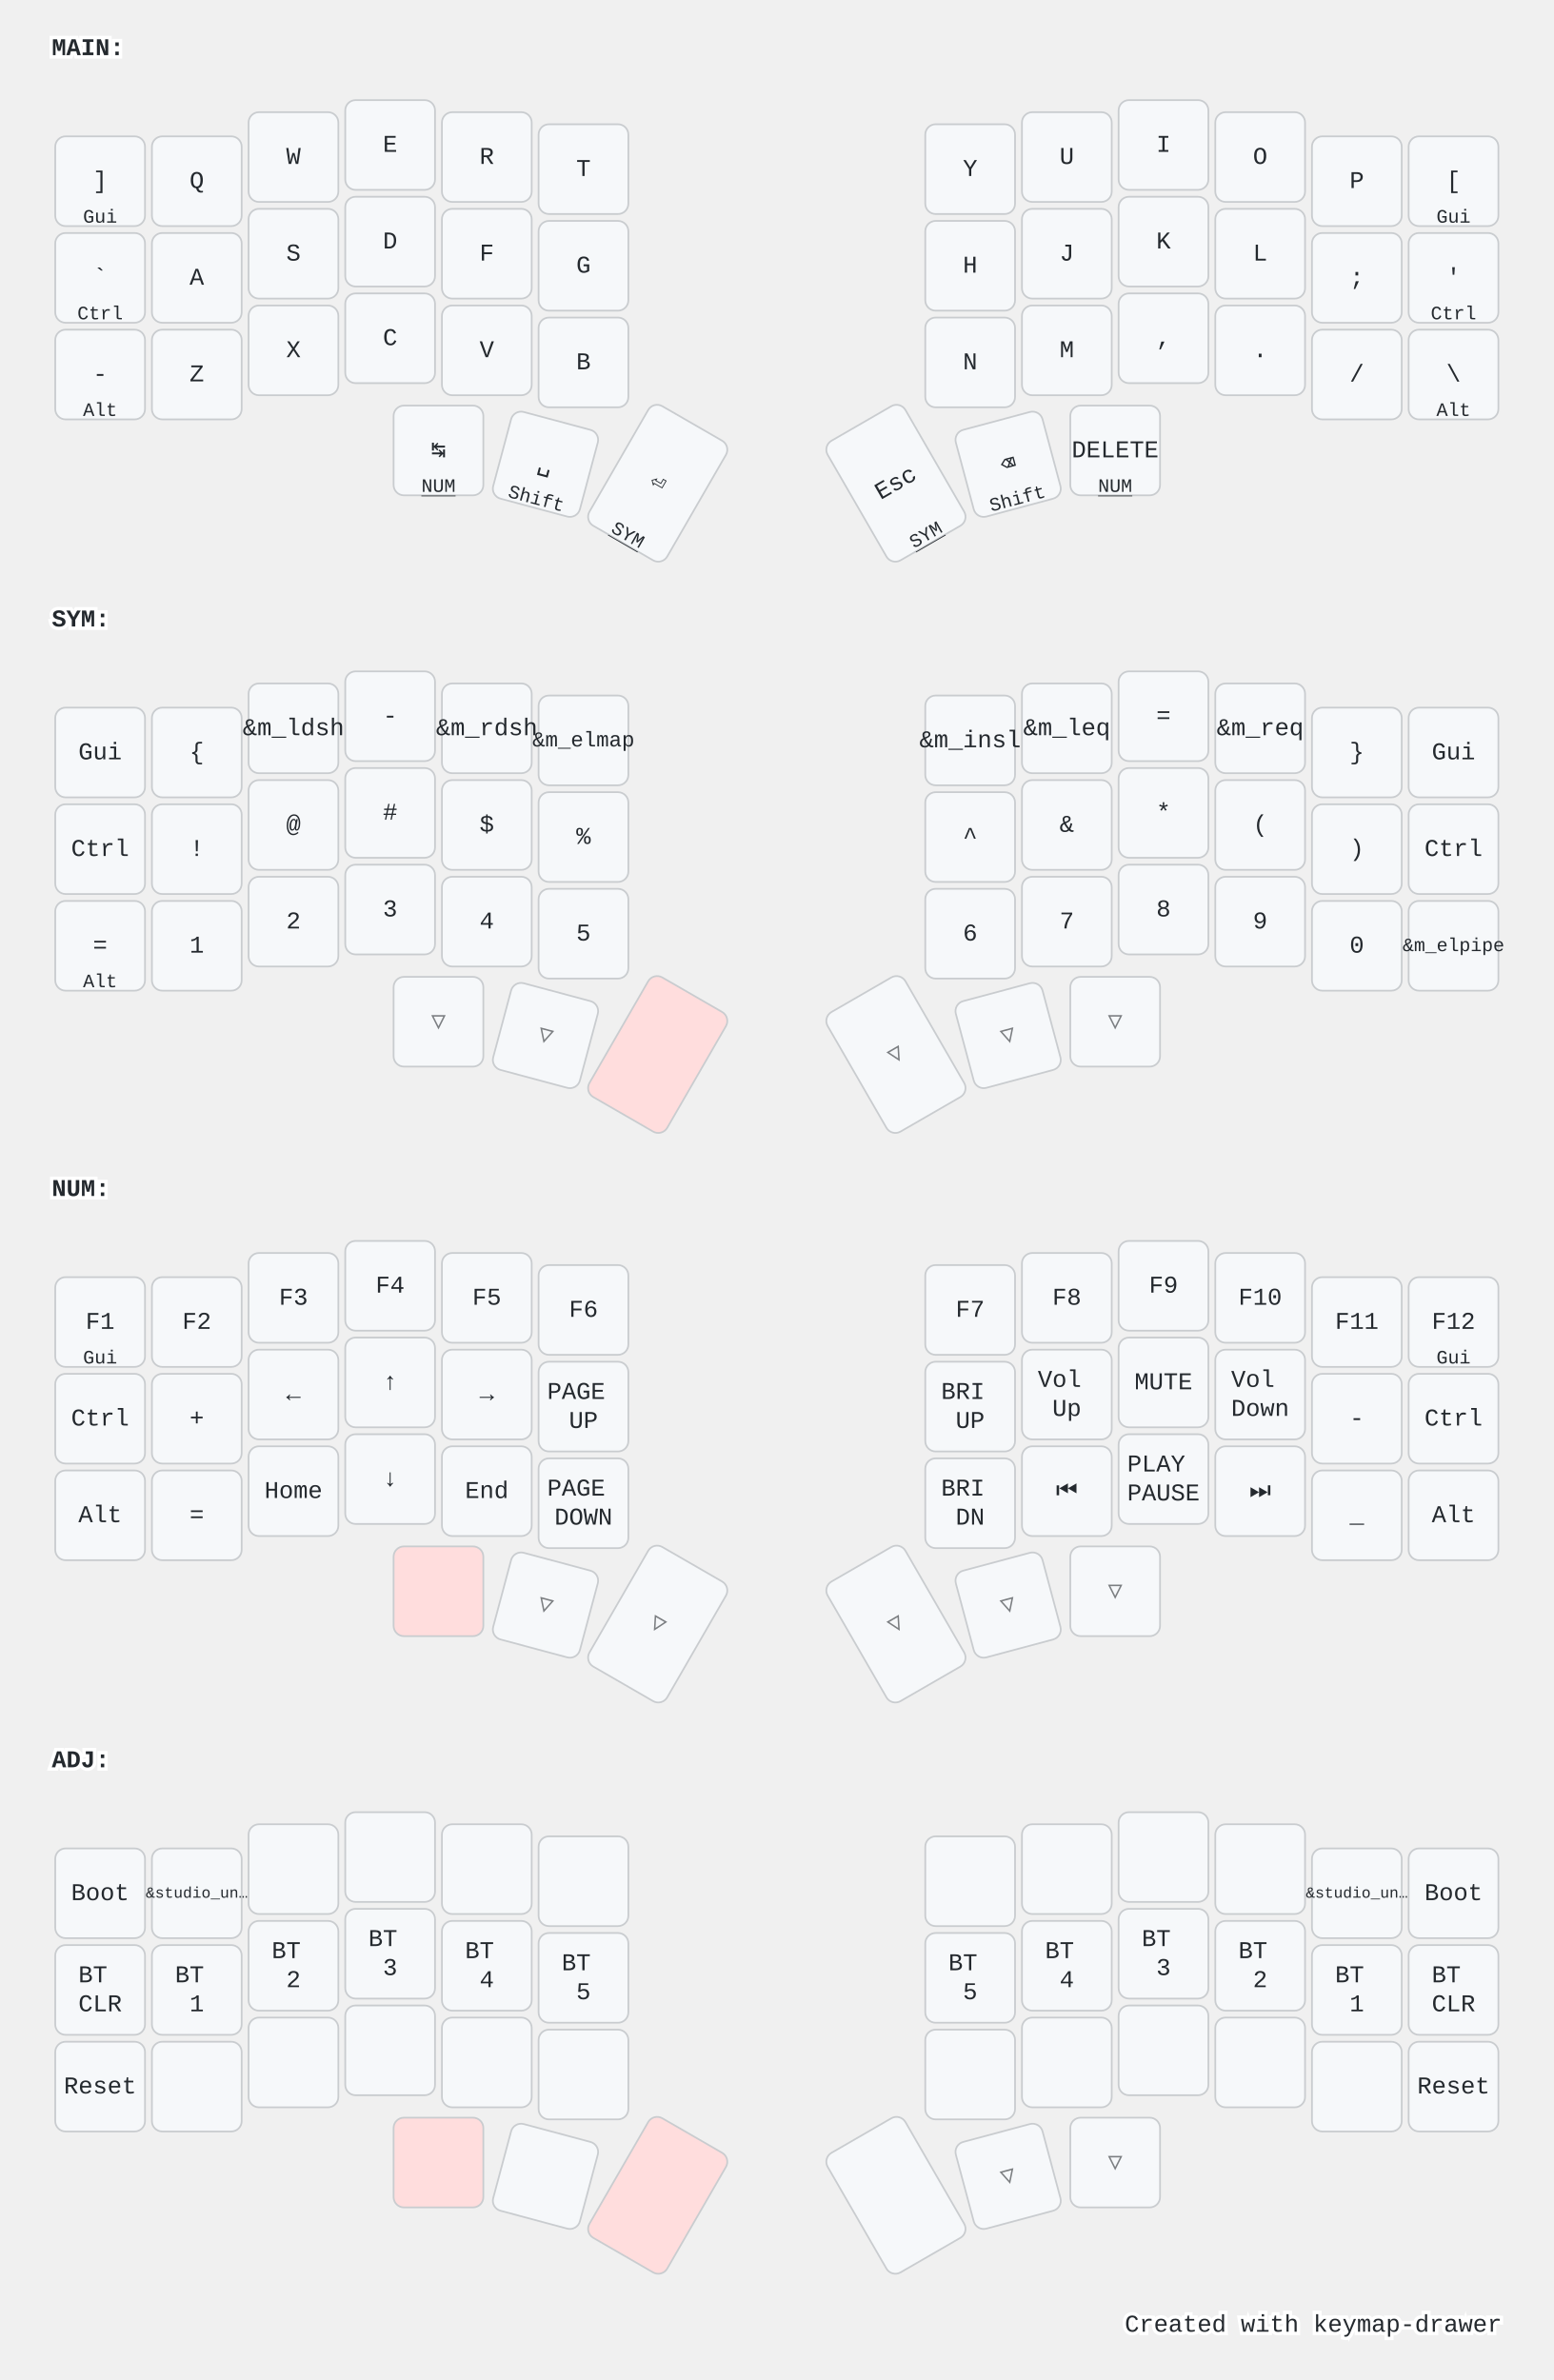
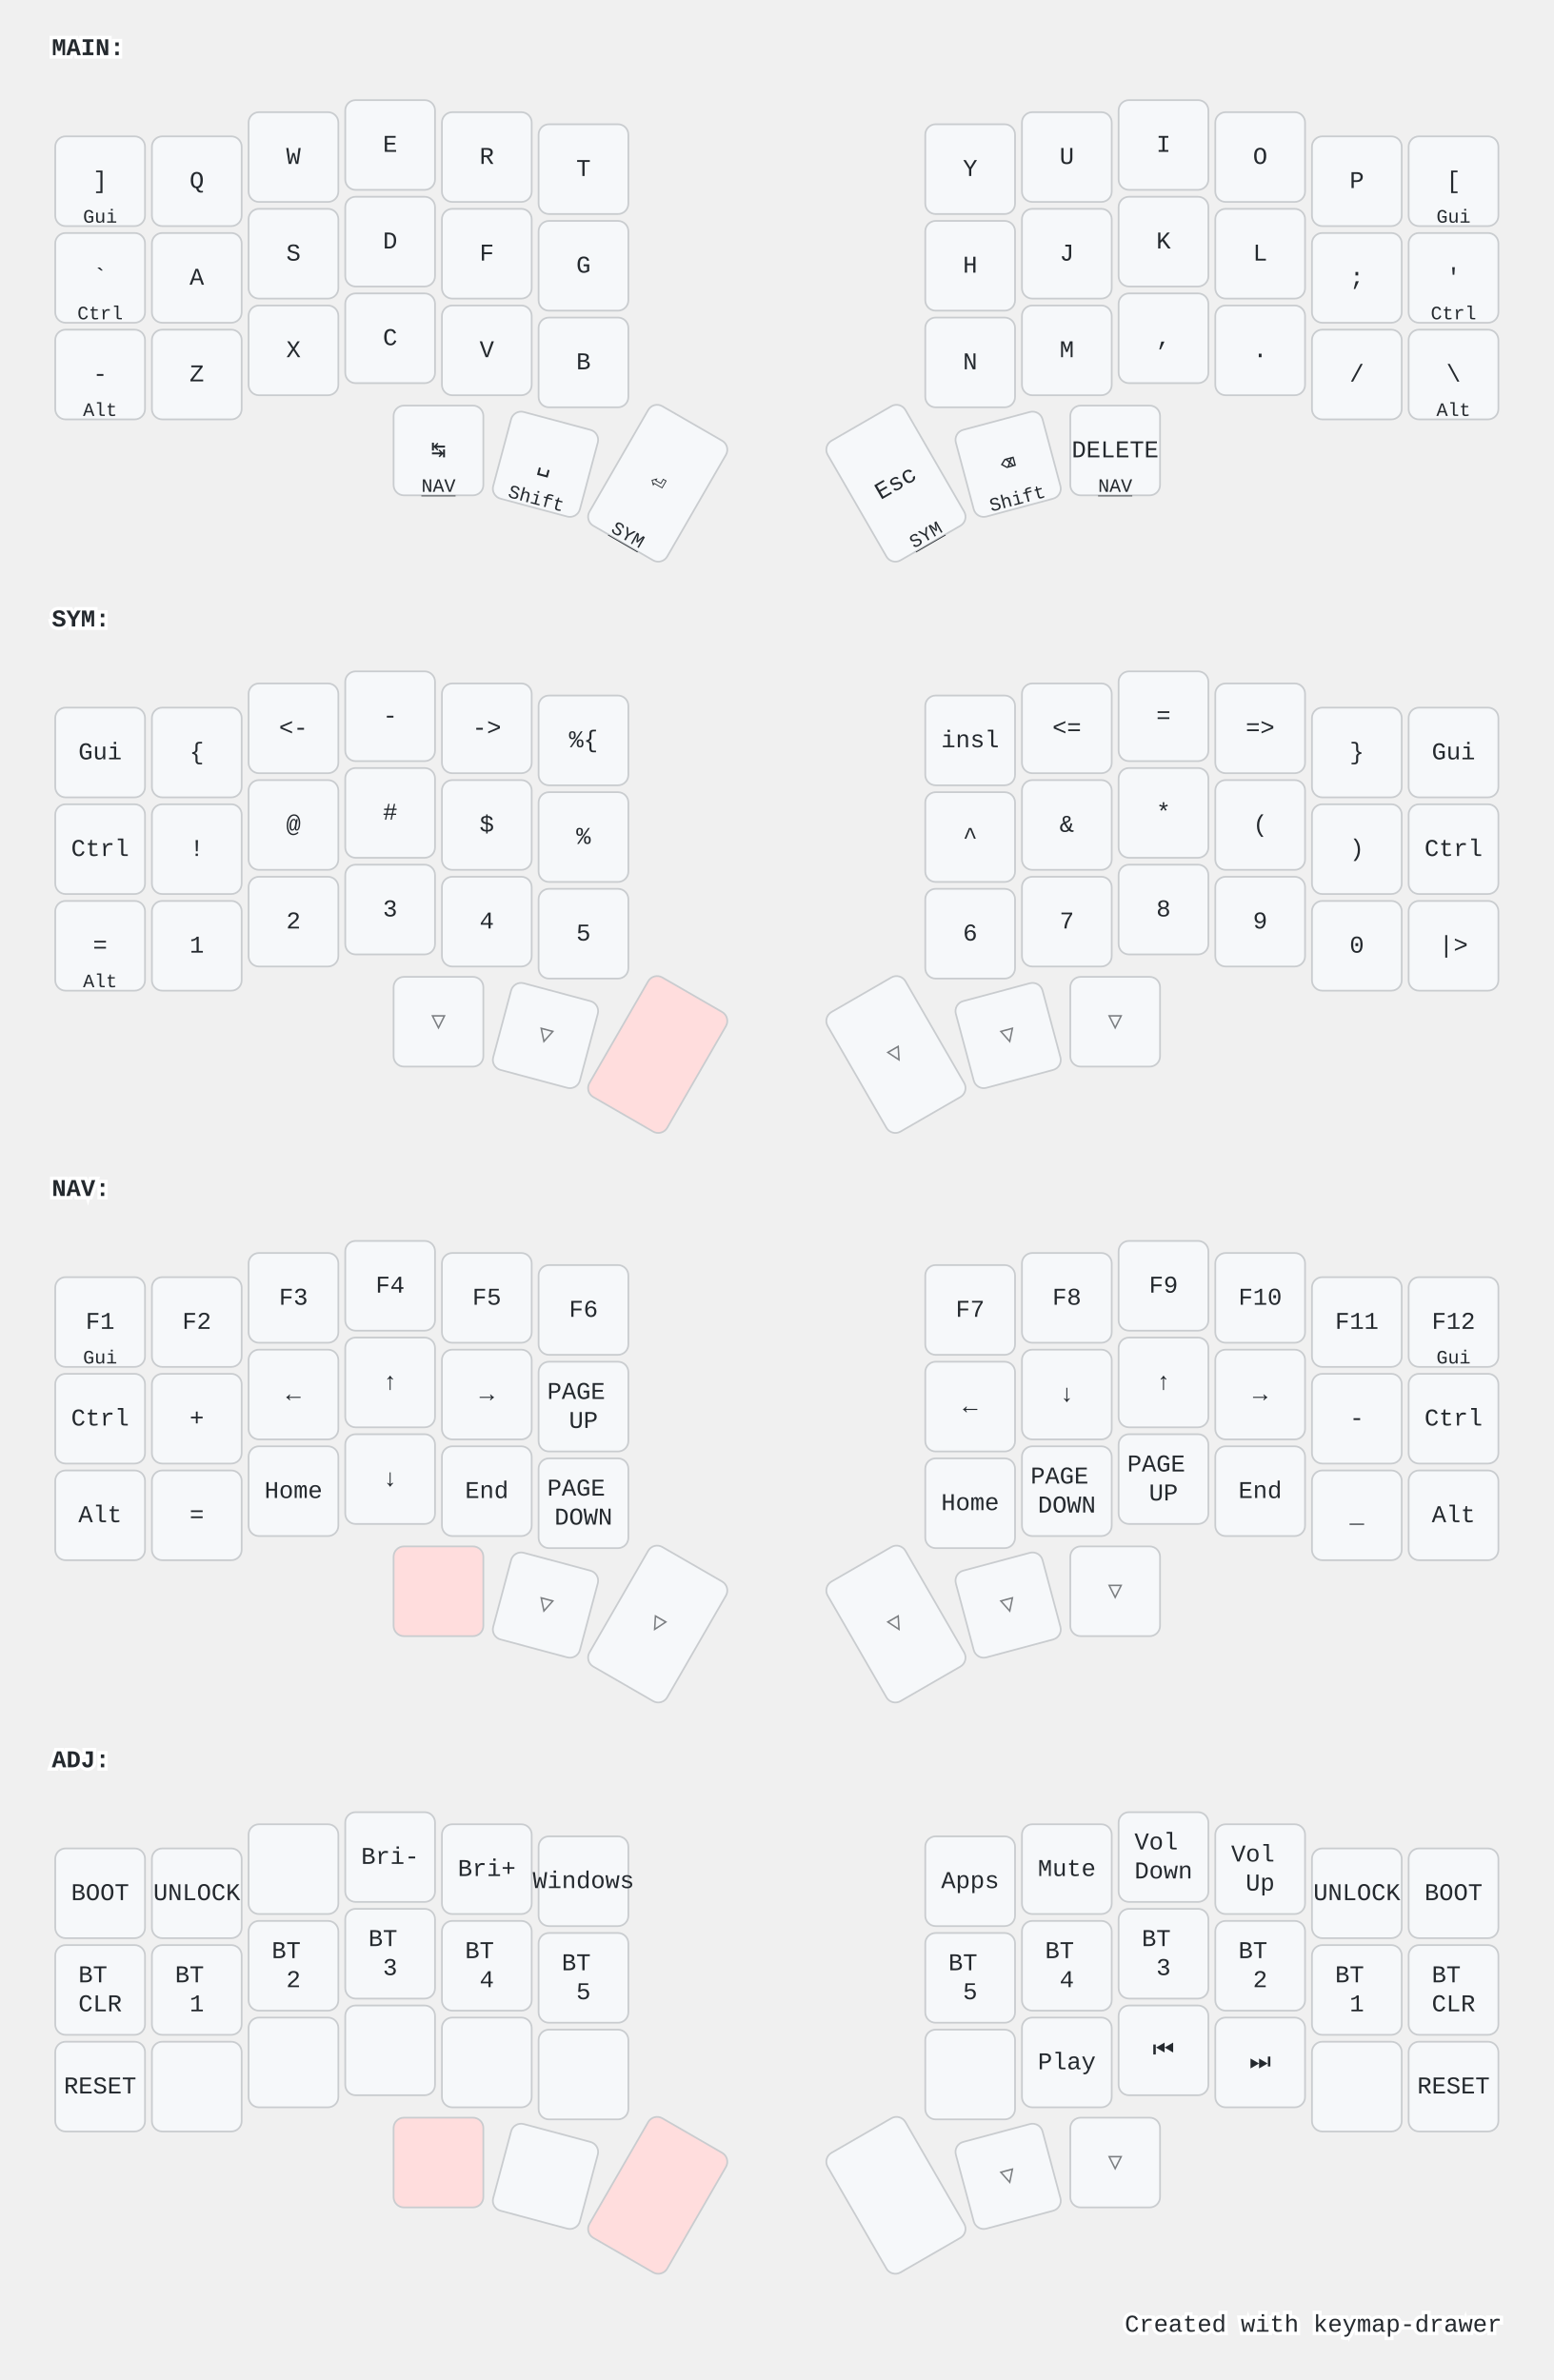
<svg xmlns="http://www.w3.org/2000/svg" width="900" height="1379" viewBox="0 0 900 1379" class="keymap">
  <style>/* inherit to force styles through use tags */
svg path {
    fill: inherit;
}

/* font and background color specifications */
svg.keymap {
    font-family: SFMono-Regular,Consolas,Liberation Mono,Menlo,monospace;
    font-size: 14px;
    font-kerning: normal;
    text-rendering: optimizeLegibility;
    fill: #24292e;
}

/* default key styling */
rect.key {
    fill: #f6f8fa;
}

rect.key, rect.combo {
    stroke: #c9cccf;
    stroke-width: 1;
}

/* default key side styling, only used is draw_key_sides is set */
rect.side {
    filter: brightness(90%);
}

/* color accent for combo boxes */
rect.combo, rect.combo-separate {
    fill: #cdf;
}

/* color accent for held keys */
rect.held, rect.combo.held {
    fill: #fdd;
}

/* color accent for ghost (optional) keys */
rect.ghost, rect.combo.ghost {
    stroke-dasharray: 4, 4;
    stroke-width: 2;
}

text {
    text-anchor: middle;
    dominant-baseline: middle;
}

/* styling for layer labels */
text.label {
    font-weight: bold;
    text-anchor: start;
    stroke: white;
    stroke-width: 4;
    paint-order: stroke;
}

/* styling for optional footer */
text.footer {
    text-anchor: end;
    dominant-baseline: auto;
    stroke: white;
    stroke-width: 4;
    paint-order: stroke;
}

/* styling for combo tap, and key non-tap label text */
- text.combo, text.hold, text.shifted, text.left, text.right, text.tl, text.tr, text.bl, text.br {
+ text.combo, text.hold, text.shifted, text.left, text.right {
    font-size: 11px;
}

- text.hold, text.bl, text.br {
+ text.hold {
    text-anchor: middle;
    dominant-baseline: auto;
}

- text.shifted, text.tl, text.tr {
+ text.shifted {
    text-anchor: middle;
    dominant-baseline: hanging;
}

- text.left, text.tl, text.bl {
+ text.left {
    text-anchor: start;
}

- text.right, text.tr, text.br {
+ text.right {
    text-anchor: end;
}

text.layer-activator {
    text-decoration: underline;
}

/* styling for hold/shifted label text in combo box */
text.combo.hold, text.combo.shifted, text.combo.left, text.combo.right {
    font-size: 8px;
}

/* lighter symbol for transparent keys */
text.trans {
    fill: #7b7e81;
}

/* styling for combo dendrons */
path.combo {
    stroke-width: 1;
    stroke: gray;
    fill: none;
}

/* Start Tabler Icons Cleanup */
/* cannot use height/width with glyphs */
.icon-tabler &gt; path {
    fill: inherit;
    stroke: inherit;
    stroke-width: 2;
}
/* hide tabler's default box */
.icon-tabler &gt; path[stroke="none"][fill="none"] {
    visibility: hidden;
}
/* End Tabler Icons Cleanup */

@media (prefers-color-scheme: dark) {
svg.keymap { fill: #d1d6db; }
rect.key { fill: #3f4750; }
rect.key, rect.combo { stroke: #60666c; }
rect.combo, rect.combo-separate { fill: #1f3d7a; }
rect.held, rect.combo.held { fill: #854747; }
text.label, text.footer { stroke: black; }
text.trans { fill: #7e8184; }
path.combo { stroke: #7f7f7f; }

}</style>
  <g transform="translate(30, 0)" class="layer-MAIN">
    <text x="0" y="28" class="label" id="MAIN">MAIN:</text>
    <g transform="translate(0, 56)">
      <g transform="translate(28, 49)" class="key keypos-0">
        <rect rx="6" ry="6" x="-26" y="-26" width="52" height="52" class="key" />
        <text x="0" y="0" class="key tap">]</text>
        <text x="0" y="24" class="key hold">Gui</text>
      </g>
      <g transform="translate(84, 49)" class="key keypos-1">
        <rect rx="6" ry="6" x="-26" y="-26" width="52" height="52" class="key" />
        <text x="0" y="0" class="key tap">Q</text>
      </g>
      <g transform="translate(140, 35)" class="key keypos-2">
        <rect rx="6" ry="6" x="-26" y="-26" width="52" height="52" class="key" />
        <text x="0" y="0" class="key tap">W</text>
      </g>
      <g transform="translate(196, 28)" class="key keypos-3">
        <rect rx="6" ry="6" x="-26" y="-26" width="52" height="52" class="key" />
        <text x="0" y="0" class="key tap">E</text>
      </g>
      <g transform="translate(252, 35)" class="key keypos-4">
        <rect rx="6" ry="6" x="-26" y="-26" width="52" height="52" class="key" />
        <text x="0" y="0" class="key tap">R</text>
      </g>
      <g transform="translate(308, 42)" class="key keypos-5">
        <rect rx="6" ry="6" x="-26" y="-26" width="52" height="52" class="key" />
        <text x="0" y="0" class="key tap">T</text>
      </g>
      <g transform="translate(532, 42)" class="key keypos-6">
        <rect rx="6" ry="6" x="-26" y="-26" width="52" height="52" class="key" />
        <text x="0" y="0" class="key tap">Y</text>
      </g>
      <g transform="translate(588, 35)" class="key keypos-7">
        <rect rx="6" ry="6" x="-26" y="-26" width="52" height="52" class="key" />
        <text x="0" y="0" class="key tap">U</text>
      </g>
      <g transform="translate(644, 28)" class="key keypos-8">
        <rect rx="6" ry="6" x="-26" y="-26" width="52" height="52" class="key" />
        <text x="0" y="0" class="key tap">I</text>
      </g>
      <g transform="translate(700, 35)" class="key keypos-9">
        <rect rx="6" ry="6" x="-26" y="-26" width="52" height="52" class="key" />
        <text x="0" y="0" class="key tap">O</text>
      </g>
      <g transform="translate(756, 49)" class="key keypos-10">
        <rect rx="6" ry="6" x="-26" y="-26" width="52" height="52" class="key" />
        <text x="0" y="0" class="key tap">P</text>
      </g>
      <g transform="translate(812, 49)" class="key keypos-11">
        <rect rx="6" ry="6" x="-26" y="-26" width="52" height="52" class="key" />
        <text x="0" y="0" class="key tap">[</text>
        <text x="0" y="24" class="key hold">Gui</text>
      </g>
      <g transform="translate(28, 105)" class="key keypos-12">
        <rect rx="6" ry="6" x="-26" y="-26" width="52" height="52" class="key" />
        <text x="0" y="0" class="key tap">`</text>
        <text x="0" y="24" class="key hold">Ctrl</text>
      </g>
      <g transform="translate(84, 105)" class="key keypos-13">
        <rect rx="6" ry="6" x="-26" y="-26" width="52" height="52" class="key" />
        <text x="0" y="0" class="key tap">A</text>
      </g>
      <g transform="translate(140, 91)" class="key keypos-14">
        <rect rx="6" ry="6" x="-26" y="-26" width="52" height="52" class="key" />
        <text x="0" y="0" class="key tap">S</text>
      </g>
      <g transform="translate(196, 84)" class="key keypos-15">
        <rect rx="6" ry="6" x="-26" y="-26" width="52" height="52" class="key" />
        <text x="0" y="0" class="key tap">D</text>
      </g>
      <g transform="translate(252, 91)" class="key keypos-16">
        <rect rx="6" ry="6" x="-26" y="-26" width="52" height="52" class="key" />
        <text x="0" y="0" class="key tap">F</text>
      </g>
      <g transform="translate(308, 98)" class="key keypos-17">
        <rect rx="6" ry="6" x="-26" y="-26" width="52" height="52" class="key" />
        <text x="0" y="0" class="key tap">G</text>
      </g>
      <g transform="translate(532, 98)" class="key keypos-18">
        <rect rx="6" ry="6" x="-26" y="-26" width="52" height="52" class="key" />
        <text x="0" y="0" class="key tap">H</text>
      </g>
      <g transform="translate(588, 91)" class="key keypos-19">
        <rect rx="6" ry="6" x="-26" y="-26" width="52" height="52" class="key" />
        <text x="0" y="0" class="key tap">J</text>
      </g>
      <g transform="translate(644, 84)" class="key keypos-20">
        <rect rx="6" ry="6" x="-26" y="-26" width="52" height="52" class="key" />
        <text x="0" y="0" class="key tap">K</text>
      </g>
      <g transform="translate(700, 91)" class="key keypos-21">
        <rect rx="6" ry="6" x="-26" y="-26" width="52" height="52" class="key" />
        <text x="0" y="0" class="key tap">L</text>
      </g>
      <g transform="translate(756, 105)" class="key keypos-22">
        <rect rx="6" ry="6" x="-26" y="-26" width="52" height="52" class="key" />
        <text x="0" y="0" class="key tap">;</text>
      </g>
      <g transform="translate(812, 105)" class="key keypos-23">
        <rect rx="6" ry="6" x="-26" y="-26" width="52" height="52" class="key" />
        <text x="0" y="0" class="key tap">'</text>
        <text x="0" y="24" class="key hold">Ctrl</text>
      </g>
      <g transform="translate(28, 161)" class="key keypos-24">
        <rect rx="6" ry="6" x="-26" y="-26" width="52" height="52" class="key" />
        <text x="0" y="0" class="key tap">-</text>
        <text x="0" y="24" class="key hold">Alt</text>
      </g>
      <g transform="translate(84, 161)" class="key keypos-25">
        <rect rx="6" ry="6" x="-26" y="-26" width="52" height="52" class="key" />
        <text x="0" y="0" class="key tap">Z</text>
      </g>
      <g transform="translate(140, 147)" class="key keypos-26">
        <rect rx="6" ry="6" x="-26" y="-26" width="52" height="52" class="key" />
        <text x="0" y="0" class="key tap">X</text>
      </g>
      <g transform="translate(196, 140)" class="key keypos-27">
        <rect rx="6" ry="6" x="-26" y="-26" width="52" height="52" class="key" />
        <text x="0" y="0" class="key tap">C</text>
      </g>
      <g transform="translate(252, 147)" class="key keypos-28">
        <rect rx="6" ry="6" x="-26" y="-26" width="52" height="52" class="key" />
        <text x="0" y="0" class="key tap">V</text>
      </g>
      <g transform="translate(308, 154)" class="key keypos-29">
        <rect rx="6" ry="6" x="-26" y="-26" width="52" height="52" class="key" />
        <text x="0" y="0" class="key tap">B</text>
      </g>
      <g transform="translate(532, 154)" class="key keypos-30">
        <rect rx="6" ry="6" x="-26" y="-26" width="52" height="52" class="key" />
        <text x="0" y="0" class="key tap">N</text>
      </g>
      <g transform="translate(588, 147)" class="key keypos-31">
        <rect rx="6" ry="6" x="-26" y="-26" width="52" height="52" class="key" />
        <text x="0" y="0" class="key tap">M</text>
      </g>
      <g transform="translate(644, 140)" class="key keypos-32">
        <rect rx="6" ry="6" x="-26" y="-26" width="52" height="52" class="key" />
        <text x="0" y="0" class="key tap">,</text>
      </g>
      <g transform="translate(700, 147)" class="key keypos-33">
        <rect rx="6" ry="6" x="-26" y="-26" width="52" height="52" class="key" />
        <text x="0" y="0" class="key tap">.</text>
      </g>
      <g transform="translate(756, 161)" class="key keypos-34">
        <rect rx="6" ry="6" x="-26" y="-26" width="52" height="52" class="key" />
        <text x="0" y="0" class="key tap">/</text>
      </g>
      <g transform="translate(812, 161)" class="key keypos-35">
        <rect rx="6" ry="6" x="-26" y="-26" width="52" height="52" class="key" />
        <text x="0" y="0" class="key tap">\</text>
        <text x="0" y="24" class="key hold">Alt</text>
      </g>
      <g transform="translate(224, 205)" class="key keypos-36">
        <rect rx="6" ry="6" x="-26" y="-26" width="52" height="52" class="key" />
        <text x="0" y="0" class="key tap">↹</text>
-         <a href="#NUM">
-           <text x="0" y="24" class="key hold layer-activator">NUM</text>
+         <a href="#NAV">
+           <text x="0" y="24" class="key hold layer-activator">NAV</text>
        </a>
      </g>
      <g transform="translate(286, 213) rotate(15.0)" class="key keypos-37">
        <rect rx="6" ry="6" x="-26" y="-26" width="52" height="52" class="key" />
        <text x="0" y="0" class="key tap">␣</text>
        <text x="0" y="24" class="key hold">Shift</text>
      </g>
      <g transform="translate(351, 224) rotate(30.0)" class="key keypos-38">
        <rect rx="6" ry="6" x="-26" y="-40" width="52" height="80" class="key" />
        <text x="0" y="0" class="key tap">⏎</text>
        <a href="#SYM">
          <text x="0" y="38" class="key hold layer-activator">SYM</text>
        </a>
      </g>
      <g transform="translate(489, 224) rotate(-30.0)" class="key keypos-39">
        <rect rx="6" ry="6" x="-26" y="-40" width="52" height="80" class="key" />
        <text x="0" y="0" class="key tap">Esc</text>
        <a href="#SYM">
          <text x="0" y="38" class="key hold layer-activator">SYM</text>
        </a>
      </g>
      <g transform="translate(554, 213) rotate(-15.0)" class="key keypos-40">
        <rect rx="6" ry="6" x="-26" y="-26" width="52" height="52" class="key" />
        <text x="0" y="0" class="key tap">⌫</text>
        <text x="0" y="24" class="key hold">Shift</text>
      </g>
      <g transform="translate(616, 205)" class="key keypos-41">
        <rect rx="6" ry="6" x="-26" y="-26" width="52" height="52" class="key" />
        <text x="0" y="0" class="key tap">DELETE</text>
-         <a href="#NUM">
-           <text x="0" y="24" class="key hold layer-activator">NUM</text>
+         <a href="#NAV">
+           <text x="0" y="24" class="key hold layer-activator">NAV</text>
        </a>
      </g>
    </g>
  </g>
  <g transform="translate(30, 331)" class="layer-SYM">
    <text x="0" y="28" class="label" id="SYM">SYM:</text>
    <g transform="translate(0, 56)">
      <g transform="translate(28, 49)" class="key keypos-0">
        <rect rx="6" ry="6" x="-26" y="-26" width="52" height="52" class="key" />
        <text x="0" y="0" class="key tap">Gui</text>
      </g>
      <g transform="translate(84, 49)" class="key keypos-1">
        <rect rx="6" ry="6" x="-26" y="-26" width="52" height="52" class="key" />
        <text x="0" y="0" class="key tap">{</text>
      </g>
      <g transform="translate(140, 35)" class="key keypos-2">
        <rect rx="6" ry="6" x="-26" y="-26" width="52" height="52" class="key" />
-         <text x="0" y="0" class="key tap">&amp;m_ldsh</text>
+         <text x="0" y="0" class="key tap">&lt;-</text>
      </g>
      <g transform="translate(196, 28)" class="key keypos-3">
        <rect rx="6" ry="6" x="-26" y="-26" width="52" height="52" class="key" />
        <text x="0" y="0" class="key tap">-</text>
      </g>
      <g transform="translate(252, 35)" class="key keypos-4">
        <rect rx="6" ry="6" x="-26" y="-26" width="52" height="52" class="key" />
-         <text x="0" y="0" class="key tap">&amp;m_rdsh</text>
+         <text x="0" y="0" class="key tap">-&gt;</text>
      </g>
      <g transform="translate(308, 42)" class="key keypos-5">
        <rect rx="6" ry="6" x="-26" y="-26" width="52" height="52" class="key" />
-         <text x="0" y="0" class="key tap">
-           <tspan style="font-size: 88%">&amp;m_elmap</tspan>
-         </text>
+         <text x="0" y="0" class="key tap">%{</text>
      </g>
      <g transform="translate(532, 42)" class="key keypos-6">
        <rect rx="6" ry="6" x="-26" y="-26" width="52" height="52" class="key" />
-         <text x="0" y="0" class="key tap">&amp;m_insl</text>
+         <text x="0" y="0" class="key tap">insl</text>
      </g>
      <g transform="translate(588, 35)" class="key keypos-7">
        <rect rx="6" ry="6" x="-26" y="-26" width="52" height="52" class="key" />
-         <text x="0" y="0" class="key tap">&amp;m_leq</text>
+         <text x="0" y="0" class="key tap">&lt;=</text>
      </g>
      <g transform="translate(644, 28)" class="key keypos-8">
        <rect rx="6" ry="6" x="-26" y="-26" width="52" height="52" class="key" />
        <text x="0" y="0" class="key tap">=</text>
      </g>
      <g transform="translate(700, 35)" class="key keypos-9">
        <rect rx="6" ry="6" x="-26" y="-26" width="52" height="52" class="key" />
-         <text x="0" y="0" class="key tap">&amp;m_req</text>
+         <text x="0" y="0" class="key tap">=&gt;</text>
      </g>
      <g transform="translate(756, 49)" class="key keypos-10">
        <rect rx="6" ry="6" x="-26" y="-26" width="52" height="52" class="key" />
        <text x="0" y="0" class="key tap">}</text>
      </g>
      <g transform="translate(812, 49)" class="key keypos-11">
        <rect rx="6" ry="6" x="-26" y="-26" width="52" height="52" class="key" />
        <text x="0" y="0" class="key tap">Gui</text>
      </g>
      <g transform="translate(28, 105)" class="key keypos-12">
        <rect rx="6" ry="6" x="-26" y="-26" width="52" height="52" class="key" />
        <text x="0" y="0" class="key tap">Ctrl</text>
      </g>
      <g transform="translate(84, 105)" class="key keypos-13">
        <rect rx="6" ry="6" x="-26" y="-26" width="52" height="52" class="key" />
        <text x="0" y="0" class="key tap">!</text>
      </g>
      <g transform="translate(140, 91)" class="key keypos-14">
        <rect rx="6" ry="6" x="-26" y="-26" width="52" height="52" class="key" />
        <text x="0" y="0" class="key tap">@</text>
      </g>
      <g transform="translate(196, 84)" class="key keypos-15">
        <rect rx="6" ry="6" x="-26" y="-26" width="52" height="52" class="key" />
        <text x="0" y="0" class="key tap">#</text>
      </g>
      <g transform="translate(252, 91)" class="key keypos-16">
        <rect rx="6" ry="6" x="-26" y="-26" width="52" height="52" class="key" />
        <text x="0" y="0" class="key tap">$</text>
      </g>
      <g transform="translate(308, 98)" class="key keypos-17">
        <rect rx="6" ry="6" x="-26" y="-26" width="52" height="52" class="key" />
        <text x="0" y="0" class="key tap">%</text>
      </g>
      <g transform="translate(532, 98)" class="key keypos-18">
        <rect rx="6" ry="6" x="-26" y="-26" width="52" height="52" class="key" />
        <text x="0" y="0" class="key tap">^</text>
      </g>
      <g transform="translate(588, 91)" class="key keypos-19">
        <rect rx="6" ry="6" x="-26" y="-26" width="52" height="52" class="key" />
        <text x="0" y="0" class="key tap">&amp;</text>
      </g>
      <g transform="translate(644, 84)" class="key keypos-20">
        <rect rx="6" ry="6" x="-26" y="-26" width="52" height="52" class="key" />
        <text x="0" y="0" class="key tap">*</text>
      </g>
      <g transform="translate(700, 91)" class="key keypos-21">
        <rect rx="6" ry="6" x="-26" y="-26" width="52" height="52" class="key" />
        <text x="0" y="0" class="key tap">(</text>
      </g>
      <g transform="translate(756, 105)" class="key keypos-22">
        <rect rx="6" ry="6" x="-26" y="-26" width="52" height="52" class="key" />
        <text x="0" y="0" class="key tap">)</text>
      </g>
      <g transform="translate(812, 105)" class="key keypos-23">
        <rect rx="6" ry="6" x="-26" y="-26" width="52" height="52" class="key" />
        <text x="0" y="0" class="key tap">Ctrl</text>
      </g>
      <g transform="translate(28, 161)" class="key keypos-24">
        <rect rx="6" ry="6" x="-26" y="-26" width="52" height="52" class="key" />
        <text x="0" y="0" class="key tap">=</text>
        <text x="0" y="24" class="key hold">Alt</text>
      </g>
      <g transform="translate(84, 161)" class="key keypos-25">
        <rect rx="6" ry="6" x="-26" y="-26" width="52" height="52" class="key" />
        <text x="0" y="0" class="key tap">1</text>
      </g>
      <g transform="translate(140, 147)" class="key keypos-26">
        <rect rx="6" ry="6" x="-26" y="-26" width="52" height="52" class="key" />
        <text x="0" y="0" class="key tap">2</text>
      </g>
      <g transform="translate(196, 140)" class="key keypos-27">
        <rect rx="6" ry="6" x="-26" y="-26" width="52" height="52" class="key" />
        <text x="0" y="0" class="key tap">3</text>
      </g>
      <g transform="translate(252, 147)" class="key keypos-28">
        <rect rx="6" ry="6" x="-26" y="-26" width="52" height="52" class="key" />
        <text x="0" y="0" class="key tap">4</text>
      </g>
      <g transform="translate(308, 154)" class="key keypos-29">
        <rect rx="6" ry="6" x="-26" y="-26" width="52" height="52" class="key" />
        <text x="0" y="0" class="key tap">5</text>
      </g>
      <g transform="translate(532, 154)" class="key keypos-30">
        <rect rx="6" ry="6" x="-26" y="-26" width="52" height="52" class="key" />
        <text x="0" y="0" class="key tap">6</text>
      </g>
      <g transform="translate(588, 147)" class="key keypos-31">
        <rect rx="6" ry="6" x="-26" y="-26" width="52" height="52" class="key" />
        <text x="0" y="0" class="key tap">7</text>
      </g>
      <g transform="translate(644, 140)" class="key keypos-32">
        <rect rx="6" ry="6" x="-26" y="-26" width="52" height="52" class="key" />
        <text x="0" y="0" class="key tap">8</text>
      </g>
      <g transform="translate(700, 147)" class="key keypos-33">
        <rect rx="6" ry="6" x="-26" y="-26" width="52" height="52" class="key" />
        <text x="0" y="0" class="key tap">9</text>
      </g>
      <g transform="translate(756, 161)" class="key keypos-34">
        <rect rx="6" ry="6" x="-26" y="-26" width="52" height="52" class="key" />
        <text x="0" y="0" class="key tap">0</text>
      </g>
      <g transform="translate(812, 161)" class="key keypos-35">
        <rect rx="6" ry="6" x="-26" y="-26" width="52" height="52" class="key" />
-         <text x="0" y="0" class="key tap">
-           <tspan style="font-size: 78%">&amp;m_elpipe</tspan>
-         </text>
+         <text x="0" y="0" class="key tap">|&gt;</text>
      </g>
      <g transform="translate(224, 205)" class="key trans keypos-36">
        <rect rx="6" ry="6" x="-26" y="-26" width="52" height="52" class="key trans" />
        <text x="0" y="0" class="key trans tap">▽</text>
      </g>
      <g transform="translate(286, 213) rotate(15.0)" class="key trans keypos-37">
        <rect rx="6" ry="6" x="-26" y="-26" width="52" height="52" class="key trans" />
        <text x="0" y="0" class="key trans tap">▽</text>
      </g>
      <g transform="translate(351, 224) rotate(30.0)" class="key held keypos-38">
        <rect rx="6" ry="6" x="-26" y="-40" width="52" height="80" class="key held" />
      </g>
      <g transform="translate(489, 224) rotate(-30.0)" class="key trans keypos-39">
        <rect rx="6" ry="6" x="-26" y="-40" width="52" height="80" class="key trans" />
        <text x="0" y="0" class="key trans tap">▽</text>
      </g>
      <g transform="translate(554, 213) rotate(-15.0)" class="key trans keypos-40">
        <rect rx="6" ry="6" x="-26" y="-26" width="52" height="52" class="key trans" />
        <text x="0" y="0" class="key trans tap">▽</text>
      </g>
      <g transform="translate(616, 205)" class="key trans keypos-41">
        <rect rx="6" ry="6" x="-26" y="-26" width="52" height="52" class="key trans" />
        <text x="0" y="0" class="key trans tap">▽</text>
      </g>
    </g>
  </g>
-   <g transform="translate(30, 661)" class="layer-NUM">
-     <text x="0" y="28" class="label" id="NUM">NUM:</text>
+   <g transform="translate(30, 661)" class="layer-NAV">
+     <text x="0" y="28" class="label" id="NAV">NAV:</text>
    <g transform="translate(0, 56)">
      <g transform="translate(28, 49)" class="key keypos-0">
        <rect rx="6" ry="6" x="-26" y="-26" width="52" height="52" class="key" />
        <text x="0" y="0" class="key tap">F1</text>
        <text x="0" y="24" class="key hold">Gui</text>
      </g>
      <g transform="translate(84, 49)" class="key keypos-1">
        <rect rx="6" ry="6" x="-26" y="-26" width="52" height="52" class="key" />
        <text x="0" y="0" class="key tap">F2</text>
      </g>
      <g transform="translate(140, 35)" class="key keypos-2">
        <rect rx="6" ry="6" x="-26" y="-26" width="52" height="52" class="key" />
        <text x="0" y="0" class="key tap">F3</text>
      </g>
      <g transform="translate(196, 28)" class="key keypos-3">
        <rect rx="6" ry="6" x="-26" y="-26" width="52" height="52" class="key" />
        <text x="0" y="0" class="key tap">F4</text>
      </g>
      <g transform="translate(252, 35)" class="key keypos-4">
        <rect rx="6" ry="6" x="-26" y="-26" width="52" height="52" class="key" />
        <text x="0" y="0" class="key tap">F5</text>
      </g>
      <g transform="translate(308, 42)" class="key keypos-5">
        <rect rx="6" ry="6" x="-26" y="-26" width="52" height="52" class="key" />
        <text x="0" y="0" class="key tap">F6</text>
      </g>
      <g transform="translate(532, 42)" class="key keypos-6">
        <rect rx="6" ry="6" x="-26" y="-26" width="52" height="52" class="key" />
        <text x="0" y="0" class="key tap">F7</text>
      </g>
      <g transform="translate(588, 35)" class="key keypos-7">
        <rect rx="6" ry="6" x="-26" y="-26" width="52" height="52" class="key" />
        <text x="0" y="0" class="key tap">F8</text>
      </g>
      <g transform="translate(644, 28)" class="key keypos-8">
        <rect rx="6" ry="6" x="-26" y="-26" width="52" height="52" class="key" />
        <text x="0" y="0" class="key tap">F9</text>
      </g>
      <g transform="translate(700, 35)" class="key keypos-9">
        <rect rx="6" ry="6" x="-26" y="-26" width="52" height="52" class="key" />
        <text x="0" y="0" class="key tap">F10</text>
      </g>
      <g transform="translate(756, 49)" class="key keypos-10">
        <rect rx="6" ry="6" x="-26" y="-26" width="52" height="52" class="key" />
        <text x="0" y="0" class="key tap">F11</text>
      </g>
      <g transform="translate(812, 49)" class="key keypos-11">
        <rect rx="6" ry="6" x="-26" y="-26" width="52" height="52" class="key" />
        <text x="0" y="0" class="key tap">F12</text>
        <text x="0" y="24" class="key hold">Gui</text>
      </g>
      <g transform="translate(28, 105)" class="key keypos-12">
        <rect rx="6" ry="6" x="-26" y="-26" width="52" height="52" class="key" />
        <text x="0" y="0" class="key tap">Ctrl</text>
      </g>
      <g transform="translate(84, 105)" class="key keypos-13">
        <rect rx="6" ry="6" x="-26" y="-26" width="52" height="52" class="key" />
        <text x="0" y="0" class="key tap">+</text>
      </g>
      <g transform="translate(140, 91)" class="key keypos-14">
        <rect rx="6" ry="6" x="-26" y="-26" width="52" height="52" class="key" />
        <text x="0" y="0" class="key tap">←</text>
      </g>
      <g transform="translate(196, 84)" class="key keypos-15">
        <rect rx="6" ry="6" x="-26" y="-26" width="52" height="52" class="key" />
        <text x="0" y="0" class="key tap">↑</text>
      </g>
      <g transform="translate(252, 91)" class="key keypos-16">
        <rect rx="6" ry="6" x="-26" y="-26" width="52" height="52" class="key" />
        <text x="0" y="0" class="key tap">→</text>
      </g>
      <g transform="translate(308, 98)" class="key keypos-17">
        <rect rx="6" ry="6" x="-26" y="-26" width="52" height="52" class="key" />
        <text x="0" y="0" class="key tap">
          <tspan x="0" dy="-0.6em">PAGE</tspan>
          <tspan x="0" dy="1.2em">UP</tspan>
        </text>
      </g>
      <g transform="translate(532, 98)" class="key keypos-18">
        <rect rx="6" ry="6" x="-26" y="-26" width="52" height="52" class="key" />
-         <text x="0" y="0" class="key tap">
-           <tspan x="0" dy="-0.6em">BRI</tspan>
-           <tspan x="0" dy="1.2em">UP</tspan>
-         </text>
+         <text x="0" y="0" class="key tap">←</text>
      </g>
      <g transform="translate(588, 91)" class="key keypos-19">
        <rect rx="6" ry="6" x="-26" y="-26" width="52" height="52" class="key" />
-         <text x="0" y="0" class="key tap">
-           <tspan x="0" dy="-0.6em">Vol</tspan>
-           <tspan x="0" dy="1.2em">Up</tspan>
-         </text>
+         <text x="0" y="0" class="key tap">↓</text>
      </g>
      <g transform="translate(644, 84)" class="key keypos-20">
        <rect rx="6" ry="6" x="-26" y="-26" width="52" height="52" class="key" />
-         <text x="0" y="0" class="key tap">MUTE</text>
+         <text x="0" y="0" class="key tap">↑</text>
      </g>
      <g transform="translate(700, 91)" class="key keypos-21">
        <rect rx="6" ry="6" x="-26" y="-26" width="52" height="52" class="key" />
-         <text x="0" y="0" class="key tap">
-           <tspan x="0" dy="-0.6em">Vol</tspan>
-           <tspan x="0" dy="1.2em">Down</tspan>
-         </text>
+         <text x="0" y="0" class="key tap">→</text>
      </g>
      <g transform="translate(756, 105)" class="key keypos-22">
        <rect rx="6" ry="6" x="-26" y="-26" width="52" height="52" class="key" />
        <text x="0" y="0" class="key tap">-</text>
      </g>
      <g transform="translate(812, 105)" class="key keypos-23">
        <rect rx="6" ry="6" x="-26" y="-26" width="52" height="52" class="key" />
        <text x="0" y="0" class="key tap">Ctrl</text>
      </g>
      <g transform="translate(28, 161)" class="key keypos-24">
        <rect rx="6" ry="6" x="-26" y="-26" width="52" height="52" class="key" />
        <text x="0" y="0" class="key tap">Alt</text>
      </g>
      <g transform="translate(84, 161)" class="key keypos-25">
        <rect rx="6" ry="6" x="-26" y="-26" width="52" height="52" class="key" />
        <text x="0" y="0" class="key tap">=</text>
      </g>
      <g transform="translate(140, 147)" class="key keypos-26">
        <rect rx="6" ry="6" x="-26" y="-26" width="52" height="52" class="key" />
        <text x="0" y="0" class="key tap">Home</text>
      </g>
      <g transform="translate(196, 140)" class="key keypos-27">
        <rect rx="6" ry="6" x="-26" y="-26" width="52" height="52" class="key" />
        <text x="0" y="0" class="key tap">↓</text>
      </g>
      <g transform="translate(252, 147)" class="key keypos-28">
        <rect rx="6" ry="6" x="-26" y="-26" width="52" height="52" class="key" />
        <text x="0" y="0" class="key tap">End</text>
      </g>
      <g transform="translate(308, 154)" class="key keypos-29">
        <rect rx="6" ry="6" x="-26" y="-26" width="52" height="52" class="key" />
        <text x="0" y="0" class="key tap">
          <tspan x="0" dy="-0.6em">PAGE</tspan>
          <tspan x="0" dy="1.2em">DOWN</tspan>
        </text>
      </g>
      <g transform="translate(532, 154)" class="key keypos-30">
        <rect rx="6" ry="6" x="-26" y="-26" width="52" height="52" class="key" />
-         <text x="0" y="0" class="key tap">
-           <tspan x="0" dy="-0.6em">BRI</tspan>
-           <tspan x="0" dy="1.2em">DN</tspan>
-         </text>
+         <text x="0" y="0" class="key tap">Home</text>
      </g>
      <g transform="translate(588, 147)" class="key keypos-31">
        <rect rx="6" ry="6" x="-26" y="-26" width="52" height="52" class="key" />
-         <text x="0" y="0" class="key tap">⏮️</text>
+         <text x="0" y="0" class="key tap">
+           <tspan x="0" dy="-0.6em">PAGE</tspan>
+           <tspan x="0" dy="1.2em">DOWN</tspan>
+         </text>
      </g>
      <g transform="translate(644, 140)" class="key keypos-32">
        <rect rx="6" ry="6" x="-26" y="-26" width="52" height="52" class="key" />
        <text x="0" y="0" class="key tap">
-           <tspan x="0" dy="-0.6em">PLAY</tspan>
-           <tspan x="0" dy="1.2em">PAUSE</tspan>
+           <tspan x="0" dy="-0.6em">PAGE</tspan>
+           <tspan x="0" dy="1.2em">UP</tspan>
        </text>
      </g>
      <g transform="translate(700, 147)" class="key keypos-33">
        <rect rx="6" ry="6" x="-26" y="-26" width="52" height="52" class="key" />
-         <text x="0" y="0" class="key tap">⏭️</text>
+         <text x="0" y="0" class="key tap">End</text>
      </g>
      <g transform="translate(756, 161)" class="key keypos-34">
        <rect rx="6" ry="6" x="-26" y="-26" width="52" height="52" class="key" />
        <text x="0" y="0" class="key tap">_</text>
      </g>
      <g transform="translate(812, 161)" class="key keypos-35">
        <rect rx="6" ry="6" x="-26" y="-26" width="52" height="52" class="key" />
        <text x="0" y="0" class="key tap">Alt</text>
      </g>
      <g transform="translate(224, 205)" class="key held keypos-36">
        <rect rx="6" ry="6" x="-26" y="-26" width="52" height="52" class="key held" />
      </g>
      <g transform="translate(286, 213) rotate(15.0)" class="key trans keypos-37">
        <rect rx="6" ry="6" x="-26" y="-26" width="52" height="52" class="key trans" />
        <text x="0" y="0" class="key trans tap">▽</text>
      </g>
      <g transform="translate(351, 224) rotate(30.0)" class="key trans keypos-38">
        <rect rx="6" ry="6" x="-26" y="-40" width="52" height="80" class="key trans" />
        <text x="0" y="0" class="key trans tap">▽</text>
      </g>
      <g transform="translate(489, 224) rotate(-30.0)" class="key trans keypos-39">
        <rect rx="6" ry="6" x="-26" y="-40" width="52" height="80" class="key trans" />
        <text x="0" y="0" class="key trans tap">▽</text>
      </g>
      <g transform="translate(554, 213) rotate(-15.0)" class="key trans keypos-40">
        <rect rx="6" ry="6" x="-26" y="-26" width="52" height="52" class="key trans" />
        <text x="0" y="0" class="key trans tap">▽</text>
      </g>
      <g transform="translate(616, 205)" class="key trans keypos-41">
        <rect rx="6" ry="6" x="-26" y="-26" width="52" height="52" class="key trans" />
        <text x="0" y="0" class="key trans tap">▽</text>
      </g>
    </g>
  </g>
  <g transform="translate(30, 992)" class="layer-ADJ">
    <text x="0" y="28" class="label" id="ADJ">ADJ:</text>
    <g transform="translate(0, 56)">
      <g transform="translate(28, 49)" class="key keypos-0">
        <rect rx="6" ry="6" x="-26" y="-26" width="52" height="52" class="key" />
-         <text x="0" y="0" class="key tap">Boot</text>
+         <text x="0" y="0" class="key tap">BOOT</text>
      </g>
      <g transform="translate(84, 49)" class="key keypos-1">
        <rect rx="6" ry="6" x="-26" y="-26" width="52" height="52" class="key" />
-         <text x="0" y="0" class="key tap">
-           <tspan style="font-size: 64%">&amp;studio_un…</tspan>
-         </text>
+         <text x="0" y="0" class="key tap">UNLOCK</text>
      </g>
      <g transform="translate(140, 35)" class="key keypos-2">
        <rect rx="6" ry="6" x="-26" y="-26" width="52" height="52" class="key" />
      </g>
      <g transform="translate(196, 28)" class="key keypos-3">
        <rect rx="6" ry="6" x="-26" y="-26" width="52" height="52" class="key" />
+         <text x="0" y="0" class="key tap">Bri-</text>
      </g>
      <g transform="translate(252, 35)" class="key keypos-4">
        <rect rx="6" ry="6" x="-26" y="-26" width="52" height="52" class="key" />
+         <text x="0" y="0" class="key tap">Bri+</text>
      </g>
      <g transform="translate(308, 42)" class="key keypos-5">
        <rect rx="6" ry="6" x="-26" y="-26" width="52" height="52" class="key" />
+         <text x="0" y="0" class="key tap">Windows</text>
      </g>
      <g transform="translate(532, 42)" class="key keypos-6">
        <rect rx="6" ry="6" x="-26" y="-26" width="52" height="52" class="key" />
+         <text x="0" y="0" class="key tap">Apps</text>
      </g>
      <g transform="translate(588, 35)" class="key keypos-7">
        <rect rx="6" ry="6" x="-26" y="-26" width="52" height="52" class="key" />
+         <text x="0" y="0" class="key tap">Mute</text>
      </g>
      <g transform="translate(644, 28)" class="key keypos-8">
        <rect rx="6" ry="6" x="-26" y="-26" width="52" height="52" class="key" />
+         <text x="0" y="0" class="key tap">
+           <tspan x="0" dy="-0.6em">Vol</tspan>
+           <tspan x="0" dy="1.2em">Down</tspan>
+         </text>
      </g>
      <g transform="translate(700, 35)" class="key keypos-9">
        <rect rx="6" ry="6" x="-26" y="-26" width="52" height="52" class="key" />
+         <text x="0" y="0" class="key tap">
+           <tspan x="0" dy="-0.6em">Vol</tspan>
+           <tspan x="0" dy="1.2em">Up</tspan>
+         </text>
      </g>
      <g transform="translate(756, 49)" class="key keypos-10">
        <rect rx="6" ry="6" x="-26" y="-26" width="52" height="52" class="key" />
-         <text x="0" y="0" class="key tap">
-           <tspan style="font-size: 64%">&amp;studio_un…</tspan>
-         </text>
+         <text x="0" y="0" class="key tap">UNLOCK</text>
      </g>
      <g transform="translate(812, 49)" class="key keypos-11">
        <rect rx="6" ry="6" x="-26" y="-26" width="52" height="52" class="key" />
-         <text x="0" y="0" class="key tap">Boot</text>
+         <text x="0" y="0" class="key tap">BOOT</text>
      </g>
      <g transform="translate(28, 105)" class="key keypos-12">
        <rect rx="6" ry="6" x="-26" y="-26" width="52" height="52" class="key" />
        <text x="0" y="0" class="key tap">
          <tspan x="0" dy="-0.6em">BT</tspan>
          <tspan x="0" dy="1.2em">CLR</tspan>
        </text>
      </g>
      <g transform="translate(84, 105)" class="key keypos-13">
        <rect rx="6" ry="6" x="-26" y="-26" width="52" height="52" class="key" />
        <text x="0" y="0" class="key tap">
          <tspan x="0" dy="-0.6em">BT</tspan>
          <tspan x="0" dy="1.2em">1</tspan>
        </text>
      </g>
      <g transform="translate(140, 91)" class="key keypos-14">
        <rect rx="6" ry="6" x="-26" y="-26" width="52" height="52" class="key" />
        <text x="0" y="0" class="key tap">
          <tspan x="0" dy="-0.6em">BT</tspan>
          <tspan x="0" dy="1.2em">2</tspan>
        </text>
      </g>
      <g transform="translate(196, 84)" class="key keypos-15">
        <rect rx="6" ry="6" x="-26" y="-26" width="52" height="52" class="key" />
        <text x="0" y="0" class="key tap">
          <tspan x="0" dy="-0.6em">BT</tspan>
          <tspan x="0" dy="1.2em">3</tspan>
        </text>
      </g>
      <g transform="translate(252, 91)" class="key keypos-16">
        <rect rx="6" ry="6" x="-26" y="-26" width="52" height="52" class="key" />
        <text x="0" y="0" class="key tap">
          <tspan x="0" dy="-0.6em">BT</tspan>
          <tspan x="0" dy="1.2em">4</tspan>
        </text>
      </g>
      <g transform="translate(308, 98)" class="key keypos-17">
        <rect rx="6" ry="6" x="-26" y="-26" width="52" height="52" class="key" />
        <text x="0" y="0" class="key tap">
          <tspan x="0" dy="-0.6em">BT</tspan>
          <tspan x="0" dy="1.2em">5</tspan>
        </text>
      </g>
      <g transform="translate(532, 98)" class="key keypos-18">
        <rect rx="6" ry="6" x="-26" y="-26" width="52" height="52" class="key" />
        <text x="0" y="0" class="key tap">
          <tspan x="0" dy="-0.6em">BT</tspan>
          <tspan x="0" dy="1.2em">5</tspan>
        </text>
      </g>
      <g transform="translate(588, 91)" class="key keypos-19">
        <rect rx="6" ry="6" x="-26" y="-26" width="52" height="52" class="key" />
        <text x="0" y="0" class="key tap">
          <tspan x="0" dy="-0.6em">BT</tspan>
          <tspan x="0" dy="1.2em">4</tspan>
        </text>
      </g>
      <g transform="translate(644, 84)" class="key keypos-20">
        <rect rx="6" ry="6" x="-26" y="-26" width="52" height="52" class="key" />
        <text x="0" y="0" class="key tap">
          <tspan x="0" dy="-0.6em">BT</tspan>
          <tspan x="0" dy="1.2em">3</tspan>
        </text>
      </g>
      <g transform="translate(700, 91)" class="key keypos-21">
        <rect rx="6" ry="6" x="-26" y="-26" width="52" height="52" class="key" />
        <text x="0" y="0" class="key tap">
          <tspan x="0" dy="-0.6em">BT</tspan>
          <tspan x="0" dy="1.2em">2</tspan>
        </text>
      </g>
      <g transform="translate(756, 105)" class="key keypos-22">
        <rect rx="6" ry="6" x="-26" y="-26" width="52" height="52" class="key" />
        <text x="0" y="0" class="key tap">
          <tspan x="0" dy="-0.6em">BT</tspan>
          <tspan x="0" dy="1.2em">1</tspan>
        </text>
      </g>
      <g transform="translate(812, 105)" class="key keypos-23">
        <rect rx="6" ry="6" x="-26" y="-26" width="52" height="52" class="key" />
        <text x="0" y="0" class="key tap">
          <tspan x="0" dy="-0.6em">BT</tspan>
          <tspan x="0" dy="1.2em">CLR</tspan>
        </text>
      </g>
      <g transform="translate(28, 161)" class="key keypos-24">
        <rect rx="6" ry="6" x="-26" y="-26" width="52" height="52" class="key" />
-         <text x="0" y="0" class="key tap">Reset</text>
+         <text x="0" y="0" class="key tap">RESET</text>
      </g>
      <g transform="translate(84, 161)" class="key keypos-25">
        <rect rx="6" ry="6" x="-26" y="-26" width="52" height="52" class="key" />
      </g>
      <g transform="translate(140, 147)" class="key keypos-26">
        <rect rx="6" ry="6" x="-26" y="-26" width="52" height="52" class="key" />
      </g>
      <g transform="translate(196, 140)" class="key keypos-27">
        <rect rx="6" ry="6" x="-26" y="-26" width="52" height="52" class="key" />
      </g>
      <g transform="translate(252, 147)" class="key keypos-28">
        <rect rx="6" ry="6" x="-26" y="-26" width="52" height="52" class="key" />
      </g>
      <g transform="translate(308, 154)" class="key keypos-29">
        <rect rx="6" ry="6" x="-26" y="-26" width="52" height="52" class="key" />
      </g>
      <g transform="translate(532, 154)" class="key keypos-30">
        <rect rx="6" ry="6" x="-26" y="-26" width="52" height="52" class="key" />
      </g>
      <g transform="translate(588, 147)" class="key keypos-31">
        <rect rx="6" ry="6" x="-26" y="-26" width="52" height="52" class="key" />
+         <text x="0" y="0" class="key tap">Play</text>
      </g>
      <g transform="translate(644, 140)" class="key keypos-32">
        <rect rx="6" ry="6" x="-26" y="-26" width="52" height="52" class="key" />
+         <text x="0" y="0" class="key tap">⏮️</text>
      </g>
      <g transform="translate(700, 147)" class="key keypos-33">
        <rect rx="6" ry="6" x="-26" y="-26" width="52" height="52" class="key" />
+         <text x="0" y="0" class="key tap">⏭️</text>
      </g>
      <g transform="translate(756, 161)" class="key keypos-34">
        <rect rx="6" ry="6" x="-26" y="-26" width="52" height="52" class="key" />
      </g>
      <g transform="translate(812, 161)" class="key keypos-35">
        <rect rx="6" ry="6" x="-26" y="-26" width="52" height="52" class="key" />
-         <text x="0" y="0" class="key tap">Reset</text>
+         <text x="0" y="0" class="key tap">RESET</text>
      </g>
      <g transform="translate(224, 205)" class="key held keypos-36">
        <rect rx="6" ry="6" x="-26" y="-26" width="52" height="52" class="key held" />
      </g>
      <g transform="translate(286, 213) rotate(15.0)" class="key keypos-37">
        <rect rx="6" ry="6" x="-26" y="-26" width="52" height="52" class="key" />
      </g>
      <g transform="translate(351, 224) rotate(30.0)" class="key held keypos-38">
        <rect rx="6" ry="6" x="-26" y="-40" width="52" height="80" class="key held" />
      </g>
      <g transform="translate(489, 224) rotate(-30.0)" class="key keypos-39">
        <rect rx="6" ry="6" x="-26" y="-40" width="52" height="80" class="key" />
      </g>
      <g transform="translate(554, 213) rotate(-15.0)" class="key trans keypos-40">
        <rect rx="6" ry="6" x="-26" y="-26" width="52" height="52" class="key trans" />
        <text x="0" y="0" class="key trans tap">▽</text>
      </g>
      <g transform="translate(616, 205)" class="key trans keypos-41">
        <rect rx="6" ry="6" x="-26" y="-26" width="52" height="52" class="key trans" />
        <text x="0" y="0" class="key trans tap">▽</text>
      </g>
    </g>
  </g>
  <text x="870.0" y="1351.0" class="footer">Created with <a href="https://github.com/caksoylar/keymap-drawer">keymap-drawer</a>
  </text>
</svg>
